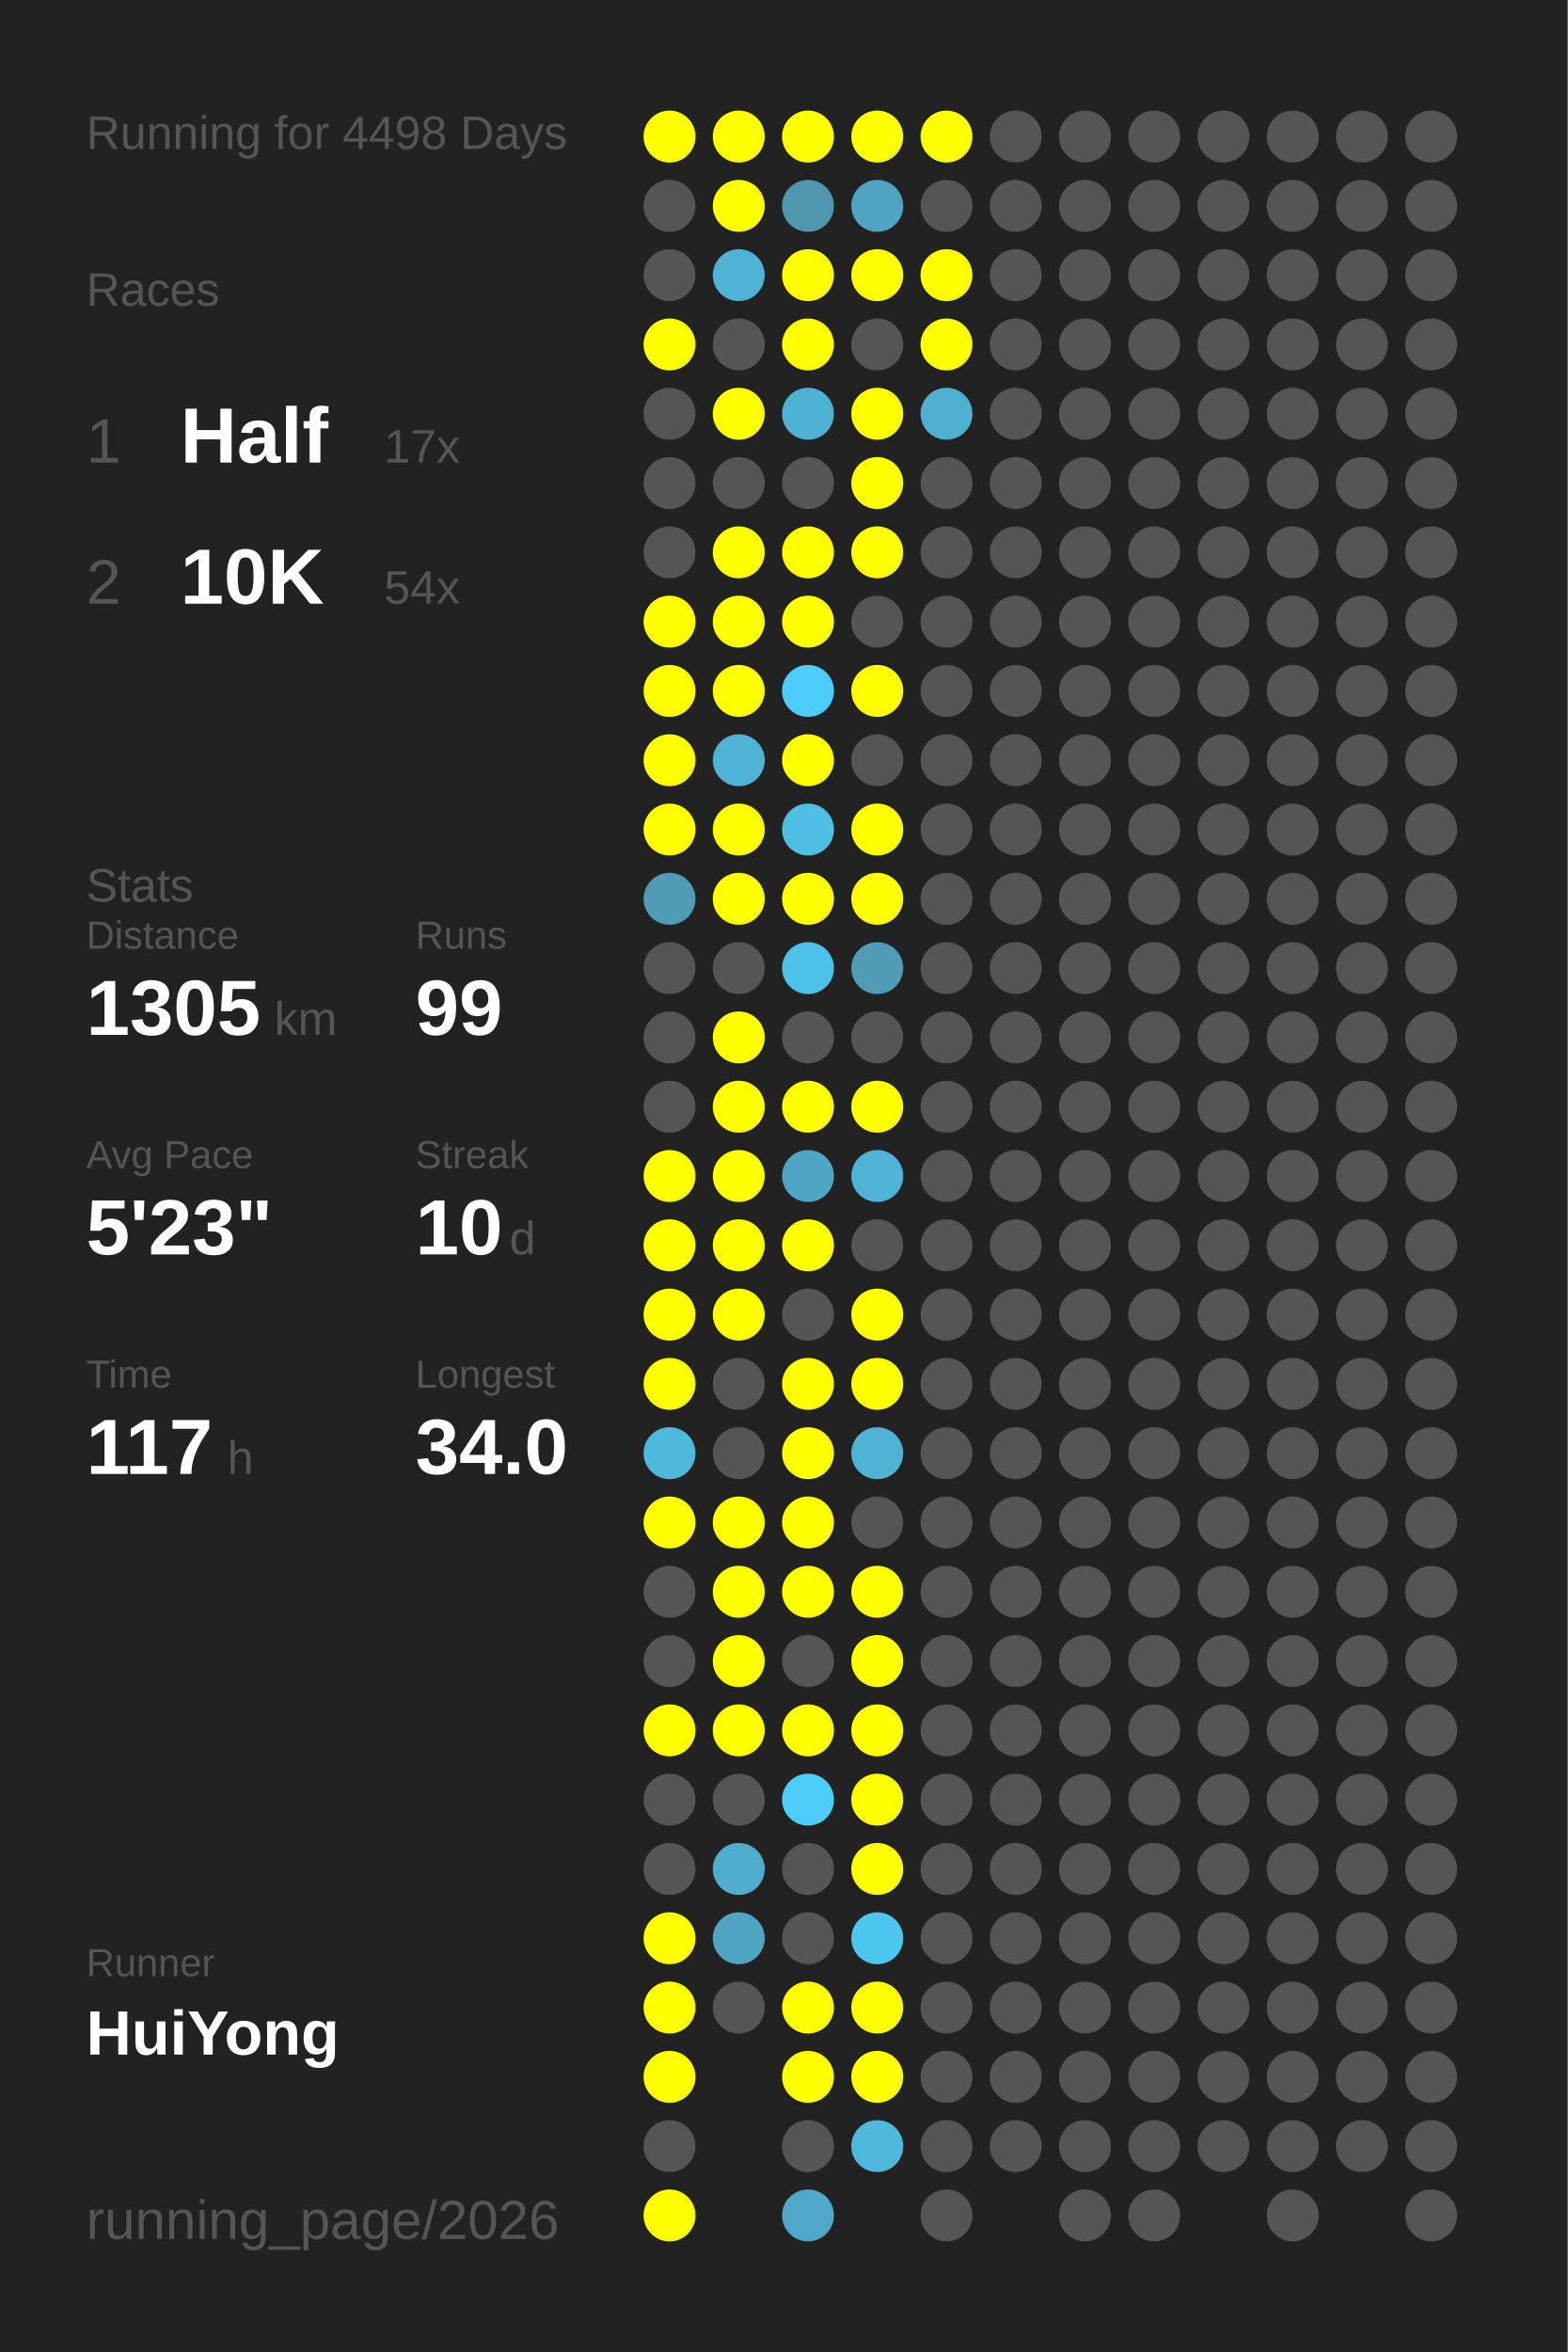
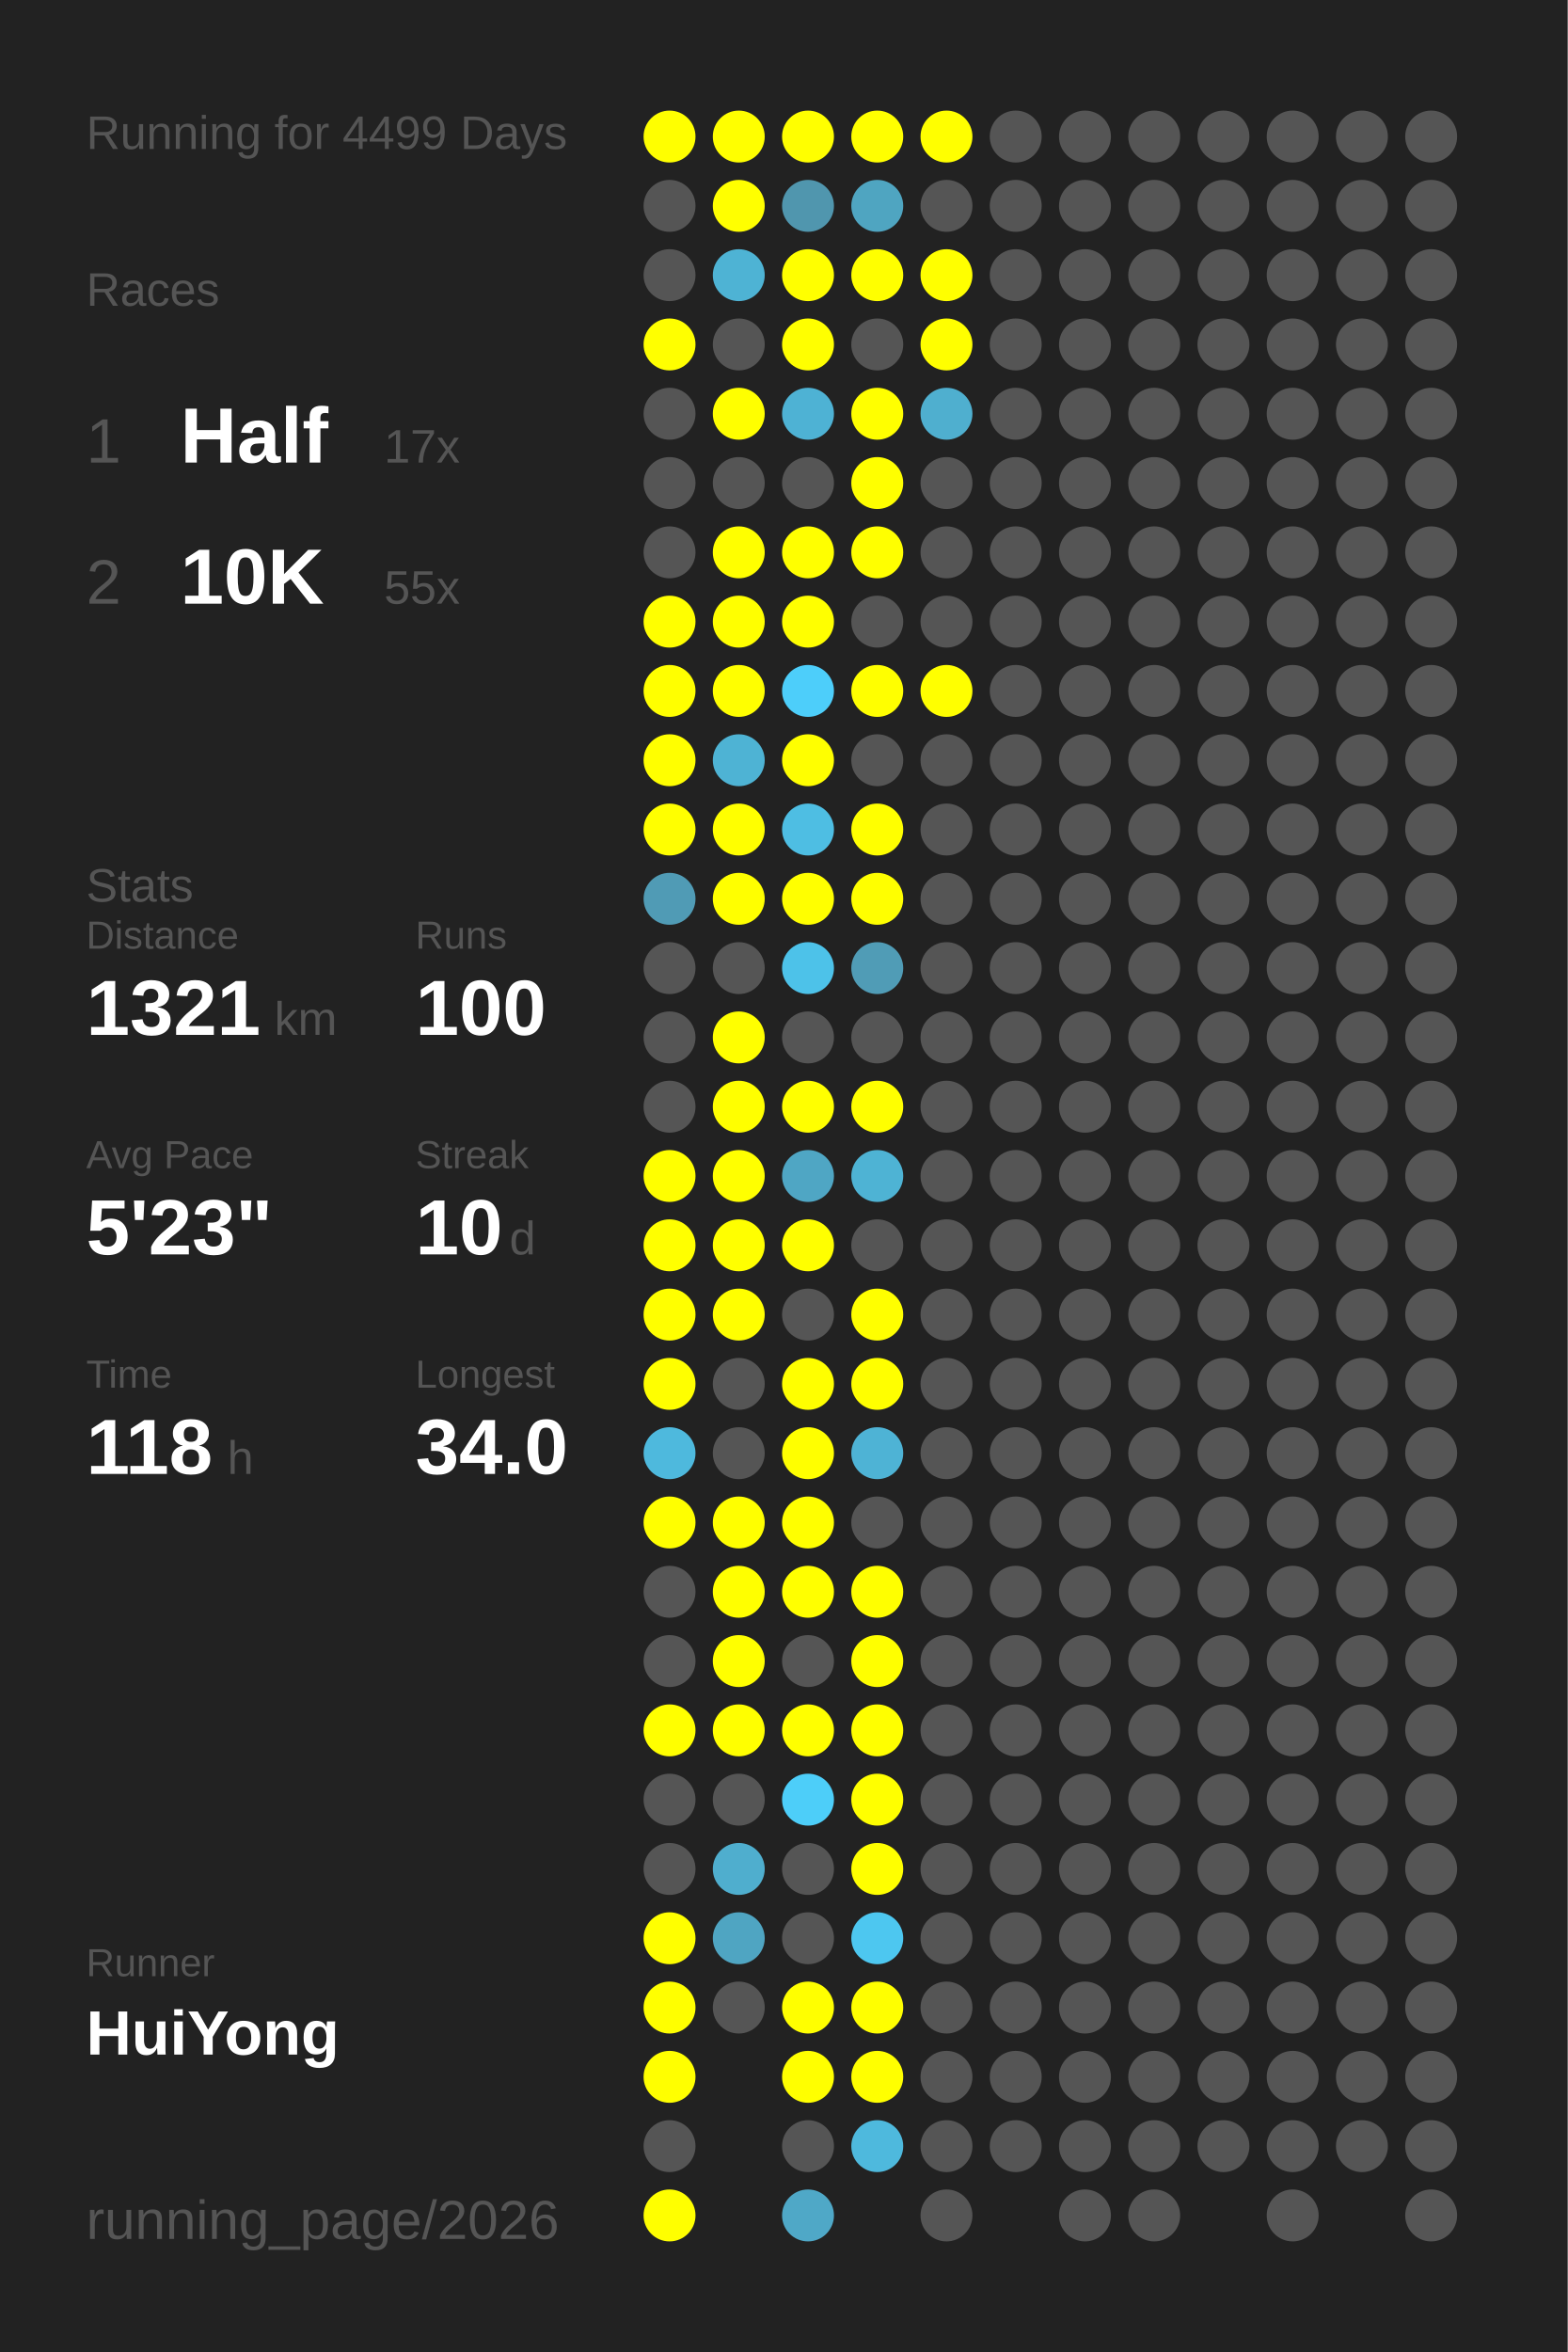
<svg xmlns="http://www.w3.org/2000/svg" baseProfile="full" height="300mm" version="1.1" viewBox="0,0,200,300" width="200mm">
  <defs />
  <rect fill="#222222" height="300" width="200" x="0" y="0" />
-   <text fill="#555555" style="font-size:6px; font-family:Arial;" x="11" y="19">Running for 4498 Days</text>
+   <text fill="#555555" style="font-size:6px; font-family:Arial;" x="11" y="19">Running for 4499 Days</text>
  <text fill="#555555" style="font-size:6px; font-family:Arial;" x="11" y="39">Races</text>
  <text fill="#555555" style="font-size:8px; font-family:Arial;" x="11" y="59">1</text>
  <text fill="#FFFFFF" style="font-size:10px; font-family:Arial; font-weight:bold;" x="23" y="59">Half</text>
  <text fill="#555555" style="font-size:6px; font-family:Arial;" x="49" y="59">17x</text>
  <text fill="#555555" style="font-size:8px; font-family:Arial;" x="11" y="77">2</text>
  <text fill="#FFFFFF" style="font-size:10px; font-family:Arial; font-weight:bold;" x="23" y="77">10K</text>
-   <text fill="#555555" style="font-size:6px; font-family:Arial;" x="49" y="77">54x</text>
+   <text fill="#555555" style="font-size:6px; font-family:Arial;" x="49" y="77">55x</text>
  <text fill="#555555" style="font-size:6px; font-family:Arial;" x="11" y="115">Stats</text>
  <text fill="#555555" style="font-size:5px; font-family:Arial;" x="11" y="121">Distance</text>
-   <text fill="#FFFFFF" style="font-size:10px; font-family:Arial; font-weight:bold;" x="11" y="132">1305</text>
+   <text fill="#FFFFFF" style="font-size:10px; font-family:Arial; font-weight:bold;" x="11" y="132">1321</text>
  <text fill="#555555" style="font-size:6px; font-family:Arial;" x="35" y="132">km</text>
  <text fill="#555555" style="font-size:5px; font-family:Arial;" x="53" y="121">Runs</text>
-   <text fill="#FFFFFF" style="font-size:10px; font-family:Arial; font-weight:bold;" x="53" y="132">99</text>
+   <text fill="#FFFFFF" style="font-size:10px; font-family:Arial; font-weight:bold;" x="53" y="132">100</text>
  <text fill="#555555" style="font-size:5px; font-family:Arial;" x="11" y="149">Avg Pace</text>
  <text fill="#FFFFFF" style="font-size:10px; font-family:Arial; font-weight:bold;" x="11" y="160">5'23"</text>
  <text fill="#555555" style="font-size:5px; font-family:Arial;" x="53" y="149">Streak</text>
  <text fill="#FFFFFF" style="font-size:10px; font-family:Arial; font-weight:bold;" x="53" y="160">10</text>
  <text fill="#555555" style="font-size:6px; font-family:Arial;" x="65" y="160">d</text>
  <text fill="#555555" style="font-size:5px; font-family:Arial;" x="11" y="177">Time</text>
-   <text fill="#FFFFFF" style="font-size:10px; font-family:Arial; font-weight:bold;" x="11" y="188">117</text>
+   <text fill="#FFFFFF" style="font-size:10px; font-family:Arial; font-weight:bold;" x="11" y="188">118</text>
  <text fill="#555555" style="font-size:6px; font-family:Arial;" x="29" y="188">h</text>
  <text fill="#555555" style="font-size:5px; font-family:Arial;" x="53" y="177">Longest</text>
  <text fill="#FFFFFF" style="font-size:10px; font-family:Arial; font-weight:bold;" x="53" y="188">34.0</text>
  <text fill="#555555" style="font-size:5px; font-family:Arial;" x="11" y="252.065">Runner</text>
  <text fill="#FFFFFF" style="font-size:8px; font-family:Arial; font-weight:bold;" x="11" y="262.065">HuiYong</text>
  <text fill="#555555" style="font-size:7px; font-family:Arial;" x="11" y="285.581">running_page/2026</text>
  <circle cx="85.417" cy="17.419" fill="#FFFF00" r="3.312" />
  <circle cx="85.417" cy="26.258" fill="#555555" r="3.312" />
  <circle cx="85.417" cy="35.097" fill="#555555" r="3.312" />
  <circle cx="85.417" cy="43.935" fill="#FFFF00" r="3.312" />
  <circle cx="85.417" cy="52.774" fill="#555555" r="3.312" />
  <circle cx="85.417" cy="61.613" fill="#555555" r="3.312" />
  <circle cx="85.417" cy="70.452" fill="#555555" r="3.312" />
  <circle cx="85.417" cy="79.29" fill="#FFFF00" r="3.312" />
  <circle cx="85.417" cy="88.129" fill="#FFFF00" r="3.312" />
  <circle cx="85.417" cy="96.968" fill="#FFFF00" r="3.312" />
  <circle cx="85.417" cy="105.806" fill="#FFFF00" r="3.312" />
  <circle cx="85.417" cy="114.645" fill="#509bb5" r="3.312" />
  <circle cx="85.417" cy="123.484" fill="#555555" r="3.312" />
  <circle cx="85.417" cy="132.323" fill="#555555" r="3.312" />
  <circle cx="85.417" cy="141.161" fill="#555555" r="3.312" />
  <circle cx="85.417" cy="150" fill="#FFFF00" r="3.312" />
  <circle cx="85.417" cy="158.839" fill="#FFFF00" r="3.312" />
  <circle cx="85.417" cy="167.677" fill="#FFFF00" r="3.312" />
  <circle cx="85.417" cy="176.516" fill="#FFFF00" r="3.312" />
  <circle cx="85.417" cy="185.355" fill="#4eb9dd" r="3.312" />
  <circle cx="85.417" cy="194.194" fill="#FFFF00" r="3.312" />
  <circle cx="85.417" cy="203.032" fill="#555555" r="3.312" />
  <circle cx="85.417" cy="211.871" fill="#555555" r="3.312" />
  <circle cx="85.417" cy="220.71" fill="#FFFF00" r="3.312" />
  <circle cx="85.417" cy="229.548" fill="#555555" r="3.312" />
  <circle cx="85.417" cy="238.387" fill="#555555" r="3.312" />
  <circle cx="85.417" cy="247.226" fill="#FFFF00" r="3.312" />
  <circle cx="85.417" cy="256.065" fill="#FFFF00" r="3.312" />
  <circle cx="85.417" cy="264.903" fill="#FFFF00" r="3.312" />
  <circle cx="85.417" cy="273.742" fill="#555555" r="3.312" />
  <circle cx="85.417" cy="282.581" fill="#FFFF00" r="3.312" />
  <circle cx="94.25" cy="17.419" fill="#FFFF00" r="3.312" />
  <circle cx="94.25" cy="26.258" fill="#FFFF00" r="3.312" />
  <circle cx="94.25" cy="35.097" fill="#4eb3d4" r="3.312" />
  <circle cx="94.25" cy="43.935" fill="#555555" r="3.312" />
  <circle cx="94.25" cy="52.774" fill="#FFFF00" r="3.312" />
  <circle cx="94.25" cy="61.613" fill="#555555" r="3.312" />
  <circle cx="94.25" cy="70.452" fill="#FFFF00" r="3.312" />
  <circle cx="94.25" cy="79.29" fill="#FFFF00" r="3.312" />
  <circle cx="94.25" cy="88.129" fill="#FFFF00" r="3.312" />
  <circle cx="94.25" cy="96.968" fill="#4eb3d4" r="3.312" />
  <circle cx="94.25" cy="105.806" fill="#FFFF00" r="3.312" />
  <circle cx="94.25" cy="114.645" fill="#FFFF00" r="3.312" />
  <circle cx="94.25" cy="123.484" fill="#555555" r="3.312" />
  <circle cx="94.25" cy="132.323" fill="#FFFF00" r="3.312" />
  <circle cx="94.25" cy="141.161" fill="#FFFF00" r="3.312" />
  <circle cx="94.25" cy="150" fill="#FFFF00" r="3.312" />
  <circle cx="94.25" cy="158.839" fill="#FFFF00" r="3.312" />
  <circle cx="94.25" cy="167.677" fill="#FFFF00" r="3.312" />
  <circle cx="94.25" cy="176.516" fill="#555555" r="3.312" />
  <circle cx="94.25" cy="185.355" fill="#555555" r="3.312" />
  <circle cx="94.25" cy="194.194" fill="#FFFF00" r="3.312" />
  <circle cx="94.25" cy="203.032" fill="#FFFF00" r="3.312" />
  <circle cx="94.25" cy="211.871" fill="#FFFF00" r="3.312" />
  <circle cx="94.25" cy="220.71" fill="#FFFF00" r="3.312" />
  <circle cx="94.25" cy="229.548" fill="#555555" r="3.312" />
  <circle cx="94.25" cy="238.387" fill="#4faece" r="3.312" />
  <circle cx="94.25" cy="247.226" fill="#4fa5c2" r="3.312" />
  <circle cx="94.25" cy="256.065" fill="#555555" r="3.312" />
  <circle cx="103.083" cy="17.419" fill="#FFFF00" r="3.312" />
  <circle cx="103.083" cy="26.258" fill="#5096ae" r="3.312" />
  <circle cx="103.083" cy="35.097" fill="#FFFF00" r="3.312" />
  <circle cx="103.083" cy="43.935" fill="#FFFF00" r="3.312" />
  <circle cx="103.083" cy="52.774" fill="#4eb2d4" r="3.312" />
  <circle cx="103.083" cy="61.613" fill="#555555" r="3.312" />
  <circle cx="103.083" cy="70.452" fill="#FFFF00" r="3.312" />
  <circle cx="103.083" cy="79.29" fill="#FFFF00" r="3.312" />
  <circle cx="103.083" cy="88.129" fill="#4dcefa" r="3.312" />
  <circle cx="103.083" cy="96.968" fill="#FFFF00" r="3.312" />
  <circle cx="103.083" cy="105.806" fill="#4ebee3" r="3.312" />
  <circle cx="103.083" cy="114.645" fill="#FFFF00" r="3.312" />
  <circle cx="103.083" cy="123.484" fill="#4dc2e9" r="3.312" />
  <circle cx="103.083" cy="132.323" fill="#555555" r="3.312" />
  <circle cx="103.083" cy="141.161" fill="#FFFF00" r="3.312" />
  <circle cx="103.083" cy="150" fill="#4fa6c4" r="3.312" />
  <circle cx="103.083" cy="158.839" fill="#FFFF00" r="3.312" />
  <circle cx="103.083" cy="167.677" fill="#555555" r="3.312" />
  <circle cx="103.083" cy="176.516" fill="#FFFF00" r="3.312" />
  <circle cx="103.083" cy="185.355" fill="#FFFF00" r="3.312" />
  <circle cx="103.083" cy="194.194" fill="#FFFF00" r="3.312" />
  <circle cx="103.083" cy="203.032" fill="#FFFF00" r="3.312" />
  <circle cx="103.083" cy="211.871" fill="#555555" r="3.312" />
  <circle cx="103.083" cy="220.71" fill="#FFFF00" r="3.312" />
  <circle cx="103.083" cy="229.548" fill="#4dcef9" r="3.312" />
  <circle cx="103.083" cy="238.387" fill="#555555" r="3.312" />
  <circle cx="103.083" cy="247.226" fill="#555555" r="3.312" />
  <circle cx="103.083" cy="256.065" fill="#FFFF00" r="3.312" />
  <circle cx="103.083" cy="264.903" fill="#FFFF00" r="3.312" />
  <circle cx="103.083" cy="273.742" fill="#555555" r="3.312" />
  <circle cx="103.083" cy="282.581" fill="#4fa8c7" r="3.312" />
  <circle cx="111.917" cy="17.419" fill="#FFFF00" r="3.312" />
  <circle cx="111.917" cy="26.258" fill="#4fa5c1" r="3.312" />
  <circle cx="111.917" cy="35.097" fill="#FFFF00" r="3.312" />
  <circle cx="111.917" cy="43.935" fill="#555555" r="3.312" />
  <circle cx="111.917" cy="52.774" fill="#FFFF00" r="3.312" />
  <circle cx="111.917" cy="61.613" fill="#FFFF00" r="3.312" />
  <circle cx="111.917" cy="70.452" fill="#FFFF00" r="3.312" />
  <circle cx="111.917" cy="79.29" fill="#555555" r="3.312" />
  <circle cx="111.917" cy="88.129" fill="#FFFF00" r="3.312" />
  <circle cx="111.917" cy="96.968" fill="#555555" r="3.312" />
  <circle cx="111.917" cy="105.806" fill="#FFFF00" r="3.312" />
  <circle cx="111.917" cy="114.645" fill="#FFFF00" r="3.312" />
  <circle cx="111.917" cy="123.484" fill="#509cb6" r="3.312" />
  <circle cx="111.917" cy="132.323" fill="#555555" r="3.312" />
  <circle cx="111.917" cy="141.161" fill="#FFFF00" r="3.312" />
  <circle cx="111.917" cy="150" fill="#4eb3d4" r="3.312" />
  <circle cx="111.917" cy="158.839" fill="#555555" r="3.312" />
  <circle cx="111.917" cy="167.677" fill="#FFFF00" r="3.312" />
  <circle cx="111.917" cy="176.516" fill="#FFFF00" r="3.312" />
  <circle cx="111.917" cy="185.355" fill="#4eb3d5" r="3.312" />
  <circle cx="111.917" cy="194.194" fill="#555555" r="3.312" />
  <circle cx="111.917" cy="203.032" fill="#FFFF00" r="3.312" />
  <circle cx="111.917" cy="211.871" fill="#FFFF00" r="3.312" />
  <circle cx="111.917" cy="220.71" fill="#FFFF00" r="3.312" />
  <circle cx="111.917" cy="229.548" fill="#FFFF00" r="3.312" />
  <circle cx="111.917" cy="238.387" fill="#FFFF00" r="3.312" />
  <circle cx="111.917" cy="247.226" fill="#4dc7f0" r="3.312" />
  <circle cx="111.917" cy="256.065" fill="#FFFF00" r="3.312" />
  <circle cx="111.917" cy="264.903" fill="#FFFF00" r="3.312" />
  <circle cx="111.917" cy="273.742" fill="#4eb9dd" r="3.312" />
  <circle cx="120.75" cy="17.419" fill="#FFFF00" r="3.312" />
  <circle cx="120.75" cy="26.258" fill="#555555" r="3.312" />
  <circle cx="120.75" cy="35.097" fill="#FFFF00" r="3.312" />
  <circle cx="120.75" cy="43.935" fill="#FFFF00" r="3.312" />
  <circle cx="120.75" cy="52.774" fill="#4fafcf" r="3.312" />
  <circle cx="120.75" cy="61.613" fill="#555555" r="3.312" />
  <circle cx="120.75" cy="70.452" fill="#555555" r="3.312" />
  <circle cx="120.75" cy="79.29" fill="#555555" r="3.312" />
-   <circle cx="120.75" cy="88.129" fill="#555555" r="3.312" />
+   <circle cx="120.75" cy="88.129" fill="#FFFF00" r="3.312" />
  <circle cx="120.75" cy="96.968" fill="#555555" r="3.312" />
  <circle cx="120.75" cy="105.806" fill="#555555" r="3.312" />
  <circle cx="120.75" cy="114.645" fill="#555555" r="3.312" />
  <circle cx="120.75" cy="123.484" fill="#555555" r="3.312" />
  <circle cx="120.75" cy="132.323" fill="#555555" r="3.312" />
  <circle cx="120.75" cy="141.161" fill="#555555" r="3.312" />
  <circle cx="120.75" cy="150" fill="#555555" r="3.312" />
  <circle cx="120.75" cy="158.839" fill="#555555" r="3.312" />
  <circle cx="120.75" cy="167.677" fill="#555555" r="3.312" />
  <circle cx="120.75" cy="176.516" fill="#555555" r="3.312" />
  <circle cx="120.75" cy="185.355" fill="#555555" r="3.312" />
  <circle cx="120.75" cy="194.194" fill="#555555" r="3.312" />
  <circle cx="120.75" cy="203.032" fill="#555555" r="3.312" />
  <circle cx="120.75" cy="211.871" fill="#555555" r="3.312" />
  <circle cx="120.75" cy="220.71" fill="#555555" r="3.312" />
  <circle cx="120.75" cy="229.548" fill="#555555" r="3.312" />
  <circle cx="120.75" cy="238.387" fill="#555555" r="3.312" />
  <circle cx="120.75" cy="247.226" fill="#555555" r="3.312" />
  <circle cx="120.75" cy="256.065" fill="#555555" r="3.312" />
  <circle cx="120.75" cy="264.903" fill="#555555" r="3.312" />
  <circle cx="120.75" cy="273.742" fill="#555555" r="3.312" />
  <circle cx="120.75" cy="282.581" fill="#555555" r="3.312" />
  <circle cx="129.583" cy="17.419" fill="#555555" r="3.312" />
  <circle cx="129.583" cy="26.258" fill="#555555" r="3.312" />
  <circle cx="129.583" cy="35.097" fill="#555555" r="3.312" />
  <circle cx="129.583" cy="43.935" fill="#555555" r="3.312" />
  <circle cx="129.583" cy="52.774" fill="#555555" r="3.312" />
  <circle cx="129.583" cy="61.613" fill="#555555" r="3.312" />
  <circle cx="129.583" cy="70.452" fill="#555555" r="3.312" />
  <circle cx="129.583" cy="79.29" fill="#555555" r="3.312" />
  <circle cx="129.583" cy="88.129" fill="#555555" r="3.312" />
  <circle cx="129.583" cy="96.968" fill="#555555" r="3.312" />
  <circle cx="129.583" cy="105.806" fill="#555555" r="3.312" />
  <circle cx="129.583" cy="114.645" fill="#555555" r="3.312" />
  <circle cx="129.583" cy="123.484" fill="#555555" r="3.312" />
  <circle cx="129.583" cy="132.323" fill="#555555" r="3.312" />
  <circle cx="129.583" cy="141.161" fill="#555555" r="3.312" />
  <circle cx="129.583" cy="150" fill="#555555" r="3.312" />
  <circle cx="129.583" cy="158.839" fill="#555555" r="3.312" />
  <circle cx="129.583" cy="167.677" fill="#555555" r="3.312" />
  <circle cx="129.583" cy="176.516" fill="#555555" r="3.312" />
  <circle cx="129.583" cy="185.355" fill="#555555" r="3.312" />
  <circle cx="129.583" cy="194.194" fill="#555555" r="3.312" />
  <circle cx="129.583" cy="203.032" fill="#555555" r="3.312" />
  <circle cx="129.583" cy="211.871" fill="#555555" r="3.312" />
  <circle cx="129.583" cy="220.71" fill="#555555" r="3.312" />
  <circle cx="129.583" cy="229.548" fill="#555555" r="3.312" />
  <circle cx="129.583" cy="238.387" fill="#555555" r="3.312" />
  <circle cx="129.583" cy="247.226" fill="#555555" r="3.312" />
  <circle cx="129.583" cy="256.065" fill="#555555" r="3.312" />
  <circle cx="129.583" cy="264.903" fill="#555555" r="3.312" />
  <circle cx="129.583" cy="273.742" fill="#555555" r="3.312" />
  <circle cx="138.417" cy="17.419" fill="#555555" r="3.312" />
  <circle cx="138.417" cy="26.258" fill="#555555" r="3.312" />
  <circle cx="138.417" cy="35.097" fill="#555555" r="3.312" />
  <circle cx="138.417" cy="43.935" fill="#555555" r="3.312" />
  <circle cx="138.417" cy="52.774" fill="#555555" r="3.312" />
  <circle cx="138.417" cy="61.613" fill="#555555" r="3.312" />
  <circle cx="138.417" cy="70.452" fill="#555555" r="3.312" />
  <circle cx="138.417" cy="79.29" fill="#555555" r="3.312" />
  <circle cx="138.417" cy="88.129" fill="#555555" r="3.312" />
  <circle cx="138.417" cy="96.968" fill="#555555" r="3.312" />
  <circle cx="138.417" cy="105.806" fill="#555555" r="3.312" />
  <circle cx="138.417" cy="114.645" fill="#555555" r="3.312" />
  <circle cx="138.417" cy="123.484" fill="#555555" r="3.312" />
  <circle cx="138.417" cy="132.323" fill="#555555" r="3.312" />
  <circle cx="138.417" cy="141.161" fill="#555555" r="3.312" />
  <circle cx="138.417" cy="150" fill="#555555" r="3.312" />
  <circle cx="138.417" cy="158.839" fill="#555555" r="3.312" />
  <circle cx="138.417" cy="167.677" fill="#555555" r="3.312" />
  <circle cx="138.417" cy="176.516" fill="#555555" r="3.312" />
  <circle cx="138.417" cy="185.355" fill="#555555" r="3.312" />
  <circle cx="138.417" cy="194.194" fill="#555555" r="3.312" />
  <circle cx="138.417" cy="203.032" fill="#555555" r="3.312" />
  <circle cx="138.417" cy="211.871" fill="#555555" r="3.312" />
  <circle cx="138.417" cy="220.71" fill="#555555" r="3.312" />
  <circle cx="138.417" cy="229.548" fill="#555555" r="3.312" />
  <circle cx="138.417" cy="238.387" fill="#555555" r="3.312" />
  <circle cx="138.417" cy="247.226" fill="#555555" r="3.312" />
  <circle cx="138.417" cy="256.065" fill="#555555" r="3.312" />
  <circle cx="138.417" cy="264.903" fill="#555555" r="3.312" />
  <circle cx="138.417" cy="273.742" fill="#555555" r="3.312" />
  <circle cx="138.417" cy="282.581" fill="#555555" r="3.312" />
  <circle cx="147.25" cy="17.419" fill="#555555" r="3.312" />
  <circle cx="147.25" cy="26.258" fill="#555555" r="3.312" />
  <circle cx="147.25" cy="35.097" fill="#555555" r="3.312" />
  <circle cx="147.25" cy="43.935" fill="#555555" r="3.312" />
  <circle cx="147.25" cy="52.774" fill="#555555" r="3.312" />
  <circle cx="147.25" cy="61.613" fill="#555555" r="3.312" />
  <circle cx="147.25" cy="70.452" fill="#555555" r="3.312" />
  <circle cx="147.25" cy="79.29" fill="#555555" r="3.312" />
  <circle cx="147.25" cy="88.129" fill="#555555" r="3.312" />
  <circle cx="147.25" cy="96.968" fill="#555555" r="3.312" />
  <circle cx="147.25" cy="105.806" fill="#555555" r="3.312" />
  <circle cx="147.25" cy="114.645" fill="#555555" r="3.312" />
  <circle cx="147.25" cy="123.484" fill="#555555" r="3.312" />
  <circle cx="147.25" cy="132.323" fill="#555555" r="3.312" />
  <circle cx="147.25" cy="141.161" fill="#555555" r="3.312" />
  <circle cx="147.25" cy="150" fill="#555555" r="3.312" />
  <circle cx="147.25" cy="158.839" fill="#555555" r="3.312" />
  <circle cx="147.25" cy="167.677" fill="#555555" r="3.312" />
  <circle cx="147.25" cy="176.516" fill="#555555" r="3.312" />
  <circle cx="147.25" cy="185.355" fill="#555555" r="3.312" />
  <circle cx="147.25" cy="194.194" fill="#555555" r="3.312" />
  <circle cx="147.25" cy="203.032" fill="#555555" r="3.312" />
  <circle cx="147.25" cy="211.871" fill="#555555" r="3.312" />
  <circle cx="147.25" cy="220.71" fill="#555555" r="3.312" />
  <circle cx="147.25" cy="229.548" fill="#555555" r="3.312" />
  <circle cx="147.25" cy="238.387" fill="#555555" r="3.312" />
  <circle cx="147.25" cy="247.226" fill="#555555" r="3.312" />
  <circle cx="147.25" cy="256.065" fill="#555555" r="3.312" />
  <circle cx="147.25" cy="264.903" fill="#555555" r="3.312" />
  <circle cx="147.25" cy="273.742" fill="#555555" r="3.312" />
  <circle cx="147.25" cy="282.581" fill="#555555" r="3.312" />
  <circle cx="156.083" cy="17.419" fill="#555555" r="3.312" />
  <circle cx="156.083" cy="26.258" fill="#555555" r="3.312" />
  <circle cx="156.083" cy="35.097" fill="#555555" r="3.312" />
  <circle cx="156.083" cy="43.935" fill="#555555" r="3.312" />
  <circle cx="156.083" cy="52.774" fill="#555555" r="3.312" />
  <circle cx="156.083" cy="61.613" fill="#555555" r="3.312" />
  <circle cx="156.083" cy="70.452" fill="#555555" r="3.312" />
  <circle cx="156.083" cy="79.29" fill="#555555" r="3.312" />
  <circle cx="156.083" cy="88.129" fill="#555555" r="3.312" />
  <circle cx="156.083" cy="96.968" fill="#555555" r="3.312" />
  <circle cx="156.083" cy="105.806" fill="#555555" r="3.312" />
  <circle cx="156.083" cy="114.645" fill="#555555" r="3.312" />
  <circle cx="156.083" cy="123.484" fill="#555555" r="3.312" />
  <circle cx="156.083" cy="132.323" fill="#555555" r="3.312" />
  <circle cx="156.083" cy="141.161" fill="#555555" r="3.312" />
  <circle cx="156.083" cy="150" fill="#555555" r="3.312" />
  <circle cx="156.083" cy="158.839" fill="#555555" r="3.312" />
  <circle cx="156.083" cy="167.677" fill="#555555" r="3.312" />
  <circle cx="156.083" cy="176.516" fill="#555555" r="3.312" />
  <circle cx="156.083" cy="185.355" fill="#555555" r="3.312" />
  <circle cx="156.083" cy="194.194" fill="#555555" r="3.312" />
  <circle cx="156.083" cy="203.032" fill="#555555" r="3.312" />
  <circle cx="156.083" cy="211.871" fill="#555555" r="3.312" />
  <circle cx="156.083" cy="220.71" fill="#555555" r="3.312" />
  <circle cx="156.083" cy="229.548" fill="#555555" r="3.312" />
  <circle cx="156.083" cy="238.387" fill="#555555" r="3.312" />
  <circle cx="156.083" cy="247.226" fill="#555555" r="3.312" />
  <circle cx="156.083" cy="256.065" fill="#555555" r="3.312" />
  <circle cx="156.083" cy="264.903" fill="#555555" r="3.312" />
  <circle cx="156.083" cy="273.742" fill="#555555" r="3.312" />
  <circle cx="164.917" cy="17.419" fill="#555555" r="3.312" />
  <circle cx="164.917" cy="26.258" fill="#555555" r="3.312" />
  <circle cx="164.917" cy="35.097" fill="#555555" r="3.312" />
  <circle cx="164.917" cy="43.935" fill="#555555" r="3.312" />
  <circle cx="164.917" cy="52.774" fill="#555555" r="3.312" />
  <circle cx="164.917" cy="61.613" fill="#555555" r="3.312" />
  <circle cx="164.917" cy="70.452" fill="#555555" r="3.312" />
  <circle cx="164.917" cy="79.29" fill="#555555" r="3.312" />
  <circle cx="164.917" cy="88.129" fill="#555555" r="3.312" />
  <circle cx="164.917" cy="96.968" fill="#555555" r="3.312" />
  <circle cx="164.917" cy="105.806" fill="#555555" r="3.312" />
  <circle cx="164.917" cy="114.645" fill="#555555" r="3.312" />
  <circle cx="164.917" cy="123.484" fill="#555555" r="3.312" />
  <circle cx="164.917" cy="132.323" fill="#555555" r="3.312" />
  <circle cx="164.917" cy="141.161" fill="#555555" r="3.312" />
  <circle cx="164.917" cy="150" fill="#555555" r="3.312" />
  <circle cx="164.917" cy="158.839" fill="#555555" r="3.312" />
  <circle cx="164.917" cy="167.677" fill="#555555" r="3.312" />
  <circle cx="164.917" cy="176.516" fill="#555555" r="3.312" />
  <circle cx="164.917" cy="185.355" fill="#555555" r="3.312" />
  <circle cx="164.917" cy="194.194" fill="#555555" r="3.312" />
  <circle cx="164.917" cy="203.032" fill="#555555" r="3.312" />
  <circle cx="164.917" cy="211.871" fill="#555555" r="3.312" />
  <circle cx="164.917" cy="220.71" fill="#555555" r="3.312" />
  <circle cx="164.917" cy="229.548" fill="#555555" r="3.312" />
  <circle cx="164.917" cy="238.387" fill="#555555" r="3.312" />
  <circle cx="164.917" cy="247.226" fill="#555555" r="3.312" />
  <circle cx="164.917" cy="256.065" fill="#555555" r="3.312" />
  <circle cx="164.917" cy="264.903" fill="#555555" r="3.312" />
  <circle cx="164.917" cy="273.742" fill="#555555" r="3.312" />
  <circle cx="164.917" cy="282.581" fill="#555555" r="3.312" />
  <circle cx="173.75" cy="17.419" fill="#555555" r="3.312" />
  <circle cx="173.75" cy="26.258" fill="#555555" r="3.312" />
  <circle cx="173.75" cy="35.097" fill="#555555" r="3.312" />
  <circle cx="173.75" cy="43.935" fill="#555555" r="3.312" />
  <circle cx="173.75" cy="52.774" fill="#555555" r="3.312" />
  <circle cx="173.75" cy="61.613" fill="#555555" r="3.312" />
  <circle cx="173.75" cy="70.452" fill="#555555" r="3.312" />
  <circle cx="173.75" cy="79.29" fill="#555555" r="3.312" />
  <circle cx="173.75" cy="88.129" fill="#555555" r="3.312" />
  <circle cx="173.75" cy="96.968" fill="#555555" r="3.312" />
  <circle cx="173.75" cy="105.806" fill="#555555" r="3.312" />
  <circle cx="173.75" cy="114.645" fill="#555555" r="3.312" />
  <circle cx="173.75" cy="123.484" fill="#555555" r="3.312" />
  <circle cx="173.75" cy="132.323" fill="#555555" r="3.312" />
  <circle cx="173.75" cy="141.161" fill="#555555" r="3.312" />
  <circle cx="173.75" cy="150" fill="#555555" r="3.312" />
  <circle cx="173.75" cy="158.839" fill="#555555" r="3.312" />
  <circle cx="173.75" cy="167.677" fill="#555555" r="3.312" />
  <circle cx="173.75" cy="176.516" fill="#555555" r="3.312" />
  <circle cx="173.75" cy="185.355" fill="#555555" r="3.312" />
  <circle cx="173.75" cy="194.194" fill="#555555" r="3.312" />
  <circle cx="173.75" cy="203.032" fill="#555555" r="3.312" />
  <circle cx="173.75" cy="211.871" fill="#555555" r="3.312" />
  <circle cx="173.75" cy="220.71" fill="#555555" r="3.312" />
  <circle cx="173.75" cy="229.548" fill="#555555" r="3.312" />
  <circle cx="173.75" cy="238.387" fill="#555555" r="3.312" />
  <circle cx="173.75" cy="247.226" fill="#555555" r="3.312" />
  <circle cx="173.75" cy="256.065" fill="#555555" r="3.312" />
  <circle cx="173.75" cy="264.903" fill="#555555" r="3.312" />
  <circle cx="173.75" cy="273.742" fill="#555555" r="3.312" />
  <circle cx="182.583" cy="17.419" fill="#555555" r="3.312" />
  <circle cx="182.583" cy="26.258" fill="#555555" r="3.312" />
  <circle cx="182.583" cy="35.097" fill="#555555" r="3.312" />
  <circle cx="182.583" cy="43.935" fill="#555555" r="3.312" />
  <circle cx="182.583" cy="52.774" fill="#555555" r="3.312" />
  <circle cx="182.583" cy="61.613" fill="#555555" r="3.312" />
  <circle cx="182.583" cy="70.452" fill="#555555" r="3.312" />
  <circle cx="182.583" cy="79.29" fill="#555555" r="3.312" />
  <circle cx="182.583" cy="88.129" fill="#555555" r="3.312" />
  <circle cx="182.583" cy="96.968" fill="#555555" r="3.312" />
  <circle cx="182.583" cy="105.806" fill="#555555" r="3.312" />
  <circle cx="182.583" cy="114.645" fill="#555555" r="3.312" />
  <circle cx="182.583" cy="123.484" fill="#555555" r="3.312" />
  <circle cx="182.583" cy="132.323" fill="#555555" r="3.312" />
  <circle cx="182.583" cy="141.161" fill="#555555" r="3.312" />
  <circle cx="182.583" cy="150" fill="#555555" r="3.312" />
  <circle cx="182.583" cy="158.839" fill="#555555" r="3.312" />
  <circle cx="182.583" cy="167.677" fill="#555555" r="3.312" />
  <circle cx="182.583" cy="176.516" fill="#555555" r="3.312" />
  <circle cx="182.583" cy="185.355" fill="#555555" r="3.312" />
  <circle cx="182.583" cy="194.194" fill="#555555" r="3.312" />
  <circle cx="182.583" cy="203.032" fill="#555555" r="3.312" />
  <circle cx="182.583" cy="211.871" fill="#555555" r="3.312" />
  <circle cx="182.583" cy="220.71" fill="#555555" r="3.312" />
  <circle cx="182.583" cy="229.548" fill="#555555" r="3.312" />
  <circle cx="182.583" cy="238.387" fill="#555555" r="3.312" />
  <circle cx="182.583" cy="247.226" fill="#555555" r="3.312" />
  <circle cx="182.583" cy="256.065" fill="#555555" r="3.312" />
  <circle cx="182.583" cy="264.903" fill="#555555" r="3.312" />
  <circle cx="182.583" cy="273.742" fill="#555555" r="3.312" />
  <circle cx="182.583" cy="282.581" fill="#555555" r="3.312" />
</svg>
